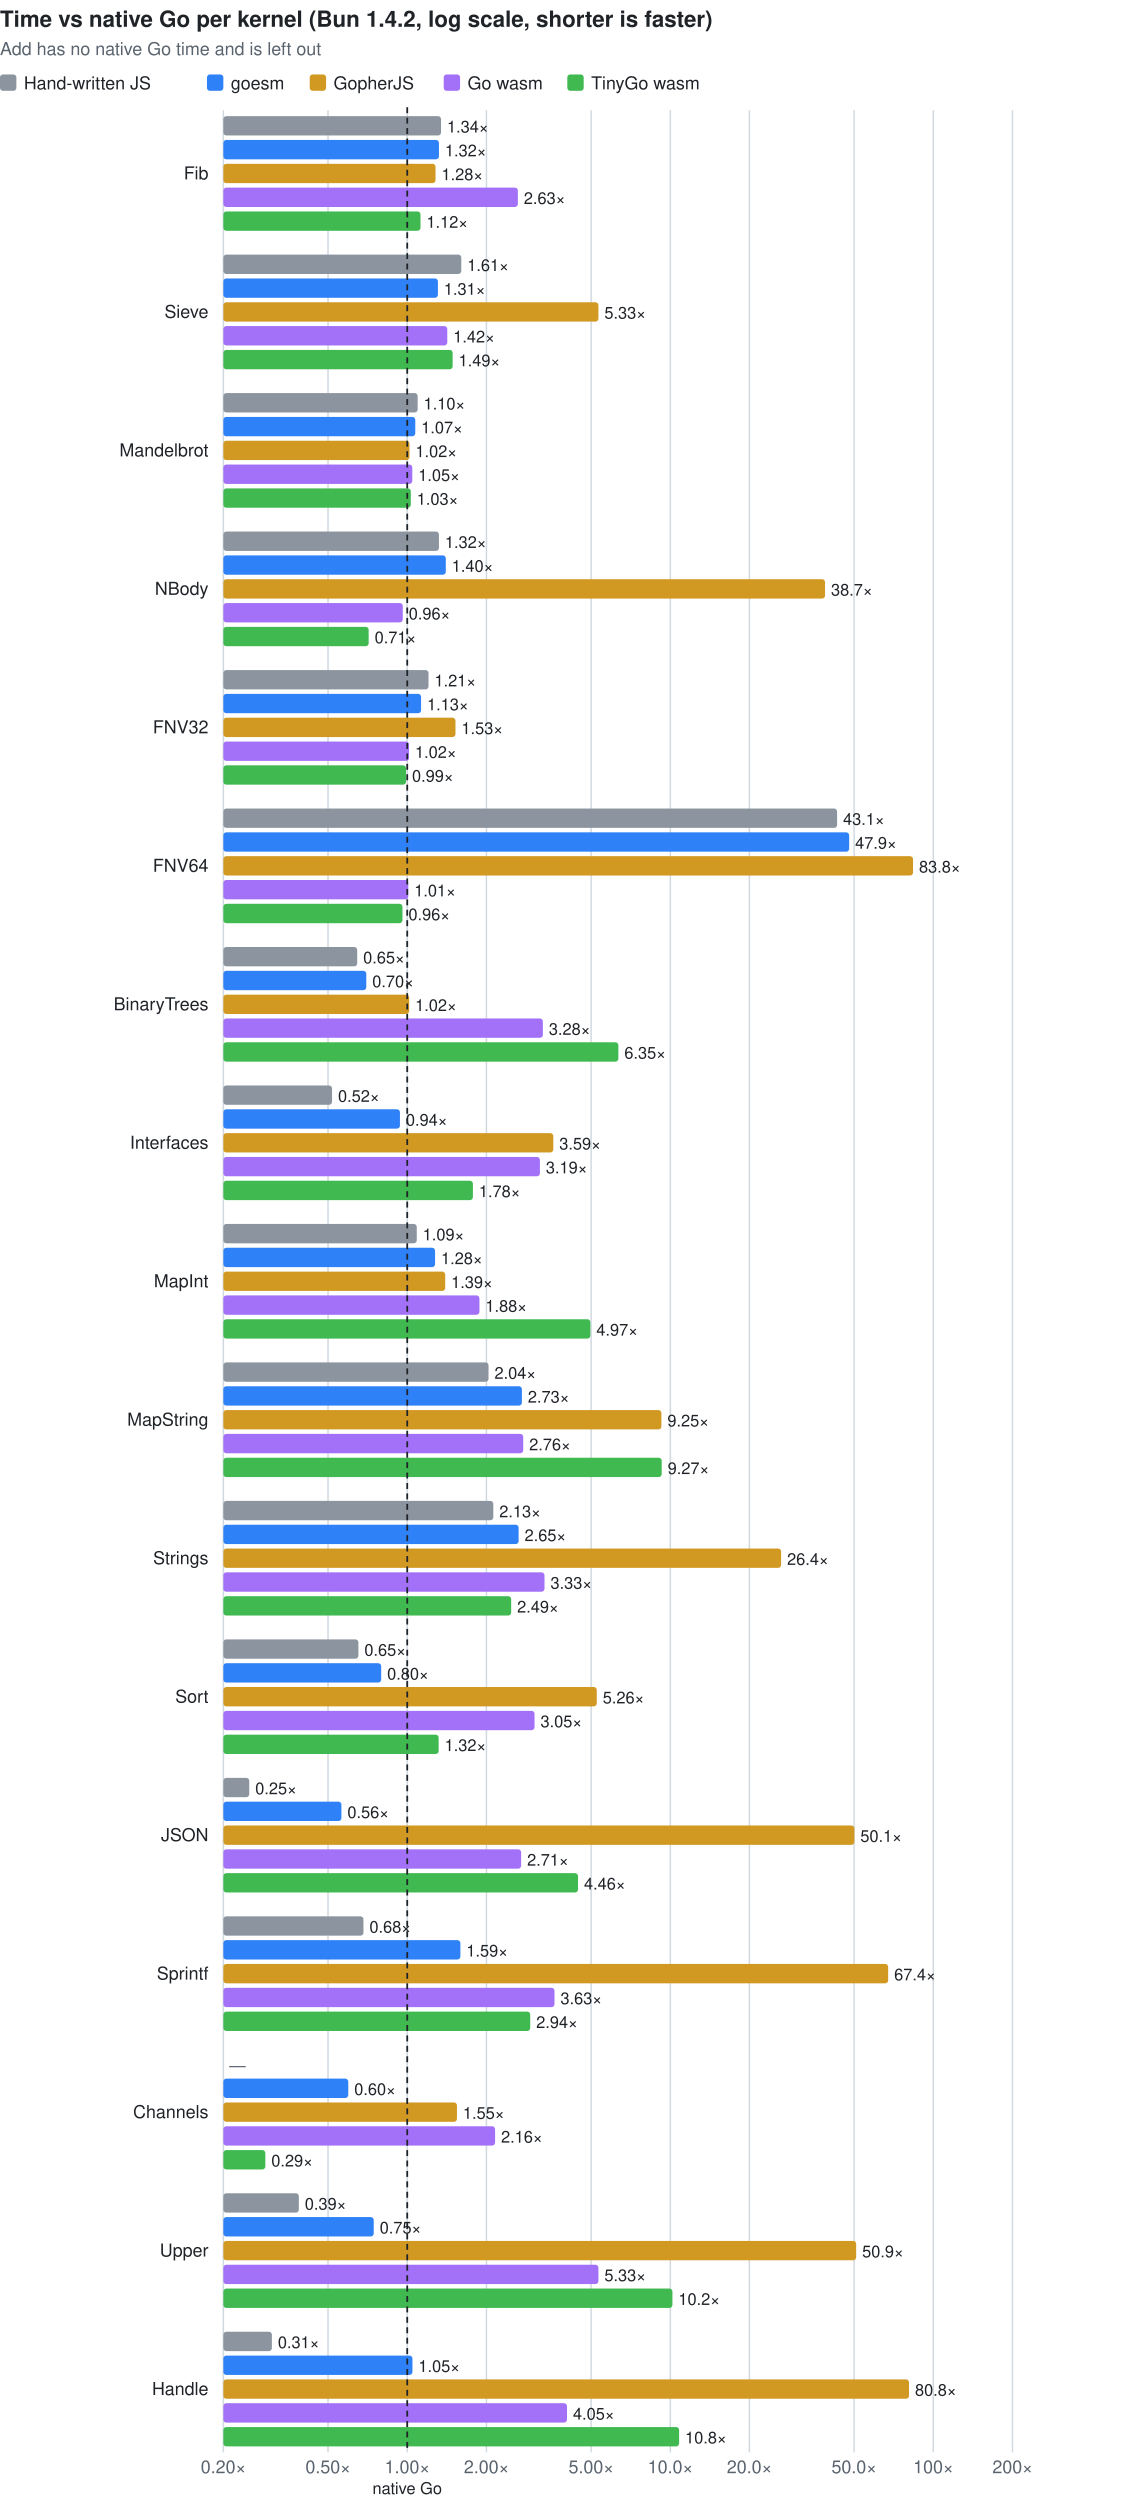
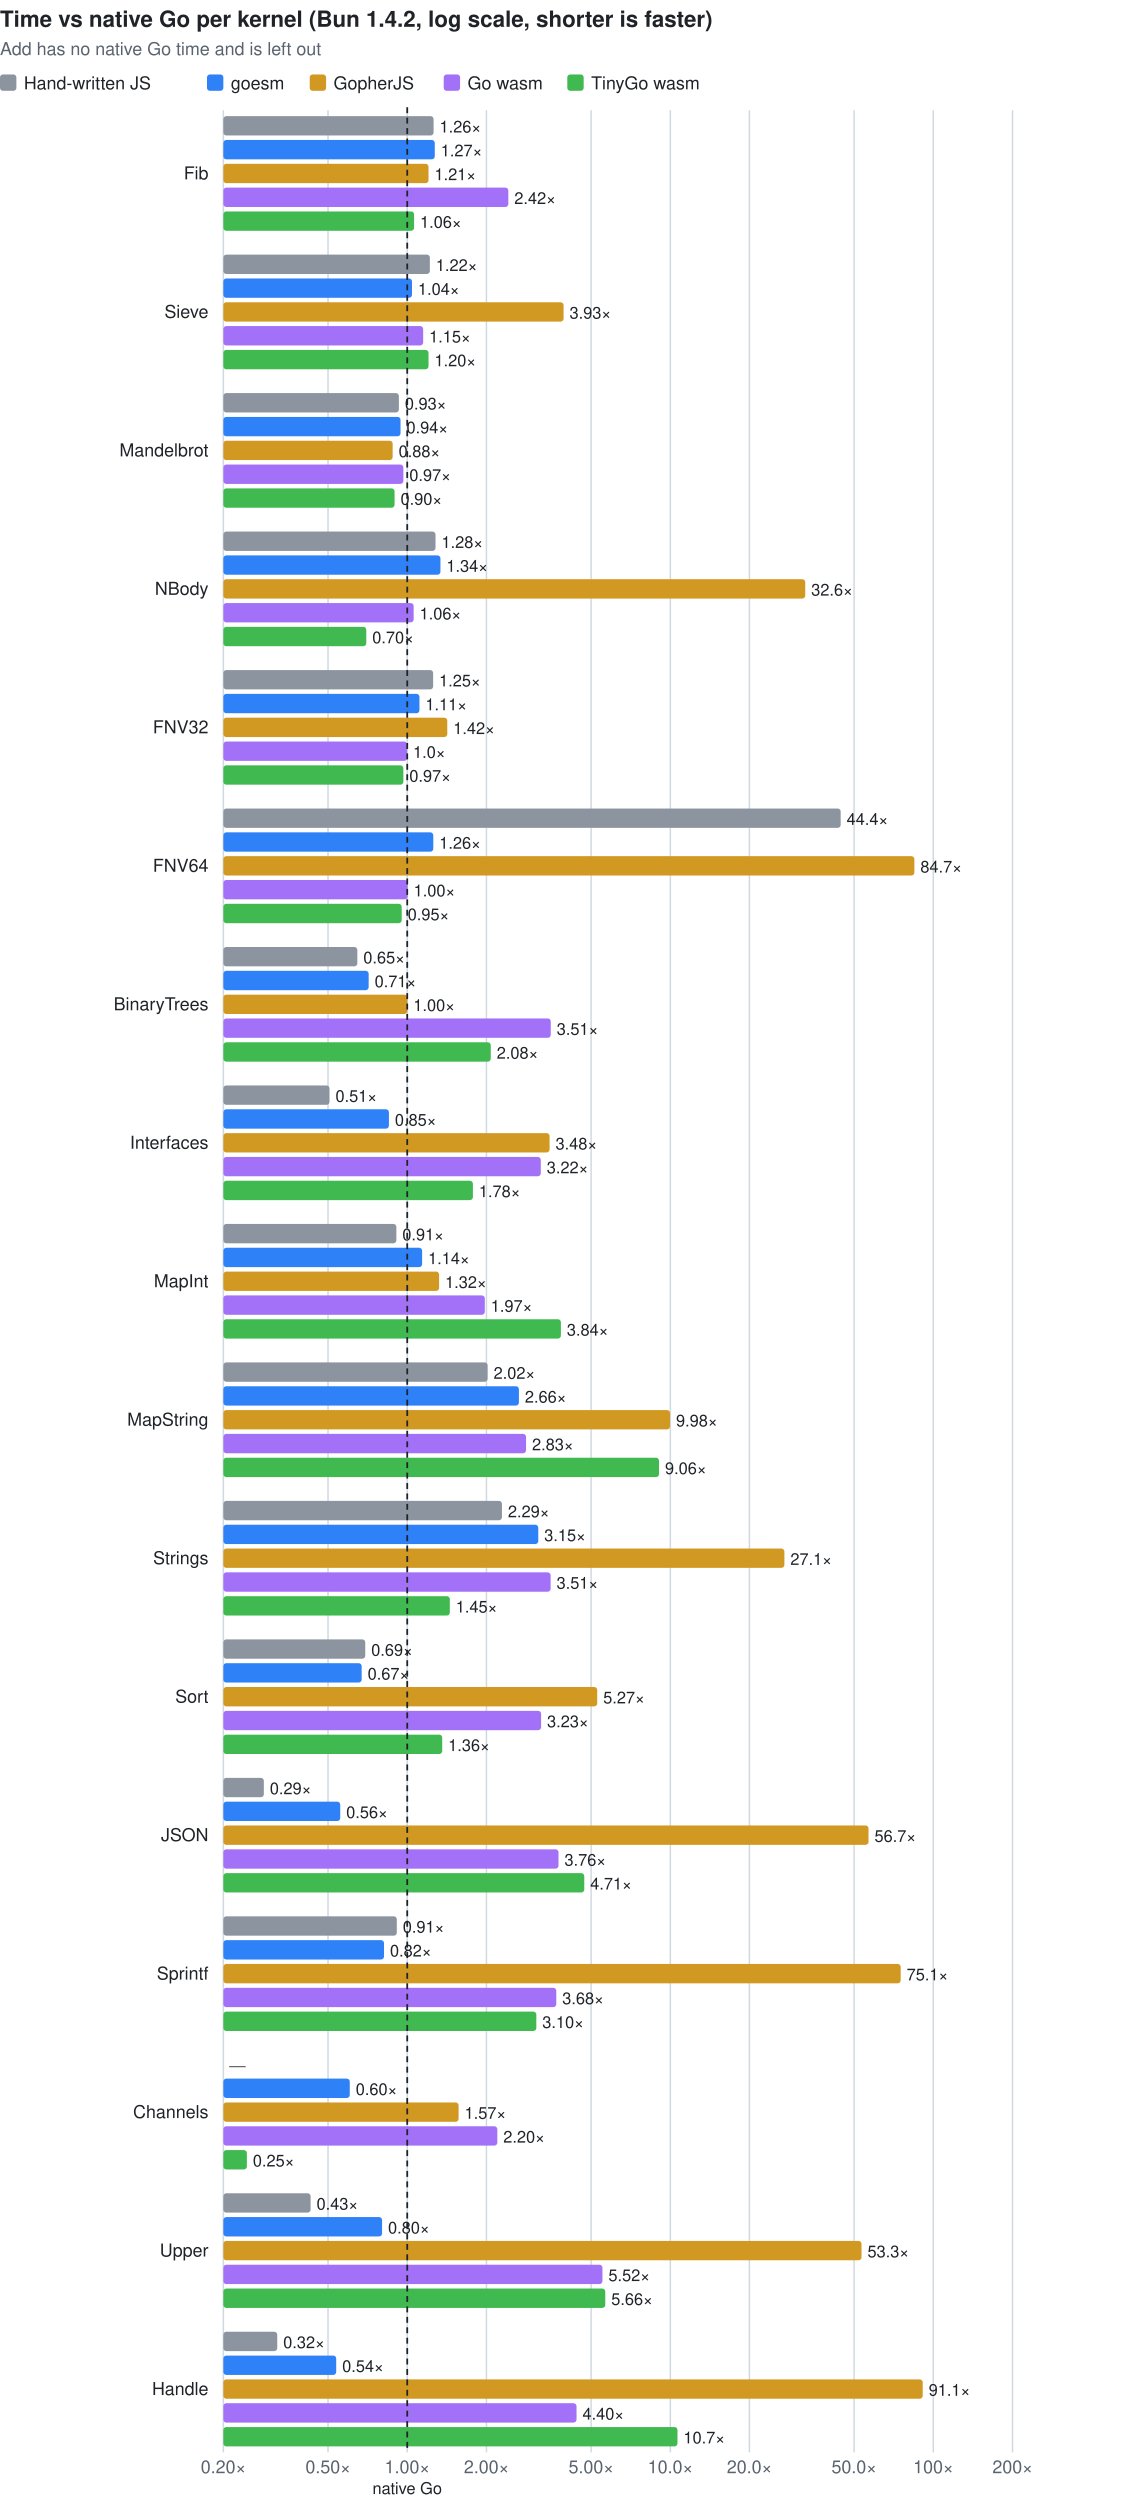
<svg xmlns="http://www.w3.org/2000/svg" width="760" height="1679" viewBox="0 0 760 1679" font-family="-apple-system, 'Segoe UI', Helvetica, Arial, 'Hiragino Sans', 'Noto Sans CJK JP', 'Yu Gothic', sans-serif" font-size="12">
  <style>.t{fill:#1f2328}.m{fill:#59636e}.g{stroke:#d1d9e0}.r{stroke:#1f2328}@media (prefers-color-scheme:dark){.t{fill:#f0f6fc}.m{fill:#9198a1}.g{stroke:#3d444d}.r{stroke:#f0f6fc}}</style>
  <text class="t" x="0" y="18" font-size="15" font-weight="600">Time vs native Go per kernel (Bun 1.4.2, log scale, shorter is faster)</text>
  <text class="m" x="0" y="37">Add has no native Go time and is left out</text>
  <rect x="0" y="50" width="11" height="11" rx="2" fill="#8c959f" />
  <text class="t" x="16" y="60">Hand-written JS</text>
  <rect x="139" y="50" width="11" height="11" rx="2" fill="#2f81f7" />
  <text class="t" x="155" y="60">goesm</text>
  <rect x="208" y="50" width="11" height="11" rx="2" fill="#d29922" />
  <text class="t" x="224" y="60">GopherJS</text>
  <rect x="298" y="50" width="11" height="11" rx="2" fill="#a371f7" />
  <text class="t" x="314" y="60">Go wasm</text>
  <rect x="381" y="50" width="11" height="11" rx="2" fill="#3fb950" />
  <text class="t" x="397" y="60">TinyGo wasm</text>
  <line class="g" x1="150.0" y1="74" x2="150.0" y2="1647" />
  <text class="m" x="150.0" y="1661" text-anchor="middle">0.20×</text>
  <line class="g" x1="220.3" y1="74" x2="220.3" y2="1647" />
  <text class="m" x="220.3" y="1661" text-anchor="middle">0.50×</text>
  <line class="g" x1="273.5" y1="74" x2="273.5" y2="1647" />
  <text class="m" x="273.5" y="1661" text-anchor="middle">1.00×</text>
  <line class="g" x1="326.7" y1="74" x2="326.7" y2="1647" />
  <text class="m" x="326.7" y="1661" text-anchor="middle">2.00×</text>
  <line class="g" x1="397.0" y1="74" x2="397.0" y2="1647" />
  <text class="m" x="397.0" y="1661" text-anchor="middle">5.00×</text>
  <line class="g" x1="450.2" y1="74" x2="450.2" y2="1647" />
  <text class="m" x="450.2" y="1661" text-anchor="middle">10.0×</text>
  <line class="g" x1="503.3" y1="74" x2="503.3" y2="1647" />
  <text class="m" x="503.3" y="1661" text-anchor="middle">20.0×</text>
  <line class="g" x1="573.6" y1="74" x2="573.6" y2="1647" />
  <text class="m" x="573.6" y="1661" text-anchor="middle">50.0×</text>
  <line class="g" x1="626.8" y1="74" x2="626.8" y2="1647" />
  <text class="m" x="626.8" y="1661" text-anchor="middle">100×</text>
  <line class="g" x1="680.0" y1="74" x2="680.0" y2="1647" />
  <text class="m" x="680.0" y="1661" text-anchor="middle">200×</text>
  <text class="t" x="140" y="120.5" text-anchor="end">Fib</text>
-   <rect x="150" y="78" width="146.2" height="13" rx="2" fill="#8c959f" />
-   <text class="t" x="300.2" y="89" font-size="11">1.34×</text>
-   <rect x="150" y="94" width="144.8" height="13" rx="2" fill="#2f81f7" />
-   <text class="t" x="298.8" y="105" font-size="11">1.32×</text>
-   <rect x="150" y="110" width="142.5" height="13" rx="2" fill="#d29922" />
-   <text class="t" x="296.5" y="121" font-size="11">1.28×</text>
-   <rect x="150" y="126" width="197.8" height="13" rx="2" fill="#a371f7" />
-   <text class="t" x="351.8" y="137" font-size="11">2.63×</text>
-   <rect x="150" y="142" width="132.4" height="13" rx="2" fill="#3fb950" />
-   <text class="t" x="286.4" y="153" font-size="11">1.12×</text>
+   <rect x="150" y="78" width="141.2" height="13" rx="2" fill="#8c959f" />
+   <text class="t" x="295.2" y="89" font-size="11">1.26×</text>
+   <rect x="150" y="94" width="142.0" height="13" rx="2" fill="#2f81f7" />
+   <text class="t" x="296.0" y="105" font-size="11">1.27×</text>
+   <rect x="150" y="110" width="137.8" height="13" rx="2" fill="#d29922" />
+   <text class="t" x="291.8" y="121" font-size="11">1.21×</text>
+   <rect x="150" y="126" width="191.4" height="13" rx="2" fill="#a371f7" />
+   <text class="t" x="345.4" y="137" font-size="11">2.42×</text>
+   <rect x="150" y="142" width="128.1" height="13" rx="2" fill="#3fb950" />
+   <text class="t" x="282.1" y="153" font-size="11">1.06×</text>
  <text class="t" x="140" y="213.5" text-anchor="end">Sieve</text>
-   <rect x="150" y="171" width="159.8" height="13" rx="2" fill="#8c959f" />
-   <text class="t" x="313.8" y="182" font-size="11">1.61×</text>
-   <rect x="150" y="187" width="144.1" height="13" rx="2" fill="#2f81f7" />
-   <text class="t" x="298.1" y="198" font-size="11">1.31×</text>
-   <rect x="150" y="203" width="251.9" height="13" rx="2" fill="#d29922" />
-   <text class="t" x="405.9" y="214" font-size="11">5.33×</text>
-   <rect x="150" y="219" width="150.4" height="13" rx="2" fill="#a371f7" />
-   <text class="t" x="304.4" y="230" font-size="11">1.42×</text>
-   <rect x="150" y="235" width="154.0" height="13" rx="2" fill="#3fb950" />
-   <text class="t" x="308.0" y="246" font-size="11">1.49×</text>
+   <rect x="150" y="171" width="138.7" height="13" rx="2" fill="#8c959f" />
+   <text class="t" x="292.7" y="182" font-size="11">1.22×</text>
+   <rect x="150" y="187" width="126.7" height="13" rx="2" fill="#2f81f7" />
+   <text class="t" x="280.7" y="198" font-size="11">1.04×</text>
+   <rect x="150" y="203" width="228.5" height="13" rx="2" fill="#d29922" />
+   <text class="t" x="382.5" y="214" font-size="11">3.93×</text>
+   <rect x="150" y="219" width="134.2" height="13" rx="2" fill="#a371f7" />
+   <text class="t" x="288.2" y="230" font-size="11">1.15×</text>
+   <rect x="150" y="235" width="137.8" height="13" rx="2" fill="#3fb950" />
+   <text class="t" x="291.8" y="246" font-size="11">1.20×</text>
  <text class="t" x="140" y="306.5" text-anchor="end">Mandelbrot</text>
-   <rect x="150" y="264" width="130.5" height="13" rx="2" fill="#8c959f" />
-   <text class="t" x="284.5" y="275" font-size="11">1.10×</text>
-   <rect x="150" y="280" width="128.9" height="13" rx="2" fill="#2f81f7" />
-   <text class="t" x="282.9" y="291" font-size="11">1.07×</text>
-   <rect x="150" y="296" width="125.0" height="13" rx="2" fill="#d29922" />
-   <text class="t" x="279.0" y="307" font-size="11">1.02×</text>
-   <rect x="150" y="312" width="126.9" height="13" rx="2" fill="#a371f7" />
-   <text class="t" x="280.9" y="323" font-size="11">1.05×</text>
-   <rect x="150" y="328" width="125.9" height="13" rx="2" fill="#3fb950" />
-   <text class="t" x="279.9" y="339" font-size="11">1.03×</text>
+   <rect x="150" y="264" width="117.9" height="13" rx="2" fill="#8c959f" />
+   <text class="t" x="271.9" y="275" font-size="11">0.93×</text>
+   <rect x="150" y="280" width="119.0" height="13" rx="2" fill="#2f81f7" />
+   <text class="t" x="273.0" y="291" font-size="11">0.94×</text>
+   <rect x="150" y="296" width="113.7" height="13" rx="2" fill="#d29922" />
+   <text class="t" x="267.7" y="307" font-size="11">0.88×</text>
+   <rect x="150" y="312" width="120.9" height="13" rx="2" fill="#a371f7" />
+   <text class="t" x="274.9" y="323" font-size="11">0.97×</text>
+   <rect x="150" y="328" width="115.0" height="13" rx="2" fill="#3fb950" />
+   <text class="t" x="269.0" y="339" font-size="11">0.90×</text>
  <text class="t" x="140" y="399.5" text-anchor="end">NBody</text>
-   <rect x="150" y="357" width="144.8" height="13" rx="2" fill="#8c959f" />
-   <text class="t" x="298.8" y="368" font-size="11">1.32×</text>
-   <rect x="150" y="373" width="149.4" height="13" rx="2" fill="#2f81f7" />
-   <text class="t" x="303.4" y="384" font-size="11">1.40×</text>
-   <rect x="150" y="389" width="404.1" height="13" rx="2" fill="#d29922" />
-   <text class="t" x="558.1" y="400" font-size="11">38.7×</text>
-   <rect x="150" y="405" width="120.5" height="13" rx="2" fill="#a371f7" />
-   <text class="t" x="274.5" y="416" font-size="11">0.96×</text>
-   <rect x="150" y="421" width="97.6" height="13" rx="2" fill="#3fb950" />
-   <text class="t" x="251.6" y="432" font-size="11">0.71×</text>
+   <rect x="150" y="357" width="142.5" height="13" rx="2" fill="#8c959f" />
+   <text class="t" x="296.5" y="368" font-size="11">1.28×</text>
+   <rect x="150" y="373" width="145.8" height="13" rx="2" fill="#2f81f7" />
+   <text class="t" x="299.8" y="384" font-size="11">1.34×</text>
+   <rect x="150" y="389" width="390.8" height="13" rx="2" fill="#d29922" />
+   <text class="t" x="544.8" y="400" font-size="11">32.6×</text>
+   <rect x="150" y="405" width="127.8" height="13" rx="2" fill="#a371f7" />
+   <text class="t" x="281.8" y="416" font-size="11">1.06×</text>
+   <rect x="150" y="421" width="96.0" height="13" rx="2" fill="#3fb950" />
+   <text class="t" x="250.0" y="432" font-size="11">0.70×</text>
  <text class="t" x="140" y="492.5" text-anchor="end">FNV32</text>
-   <rect x="150" y="450" width="137.8" height="13" rx="2" fill="#8c959f" />
-   <text class="t" x="291.8" y="461" font-size="11">1.21×</text>
-   <rect x="150" y="466" width="132.8" height="13" rx="2" fill="#2f81f7" />
-   <text class="t" x="286.8" y="477" font-size="11">1.13×</text>
-   <rect x="150" y="482" width="155.9" height="13" rx="2" fill="#d29922" />
-   <text class="t" x="309.9" y="493" font-size="11">1.53×</text>
-   <rect x="150" y="498" width="124.7" height="13" rx="2" fill="#a371f7" />
-   <text class="t" x="278.7" y="509" font-size="11">1.02×</text>
-   <rect x="150" y="514" width="122.7" height="13" rx="2" fill="#3fb950" />
-   <text class="t" x="276.7" y="525" font-size="11">0.99×</text>
+   <rect x="150" y="450" width="140.9" height="13" rx="2" fill="#8c959f" />
+   <text class="t" x="294.9" y="461" font-size="11">1.25×</text>
+   <rect x="150" y="466" width="131.7" height="13" rx="2" fill="#2f81f7" />
+   <text class="t" x="285.7" y="477" font-size="11">1.11×</text>
+   <rect x="150" y="482" width="150.4" height="13" rx="2" fill="#d29922" />
+   <text class="t" x="304.4" y="493" font-size="11">1.42×</text>
+   <rect x="150" y="498" width="123.4" height="13" rx="2" fill="#a371f7" />
+   <text class="t" x="277.4" y="509" font-size="11">1.0×</text>
+   <rect x="150" y="514" width="120.9" height="13" rx="2" fill="#3fb950" />
+   <text class="t" x="274.9" y="525" font-size="11">0.97×</text>
  <text class="t" x="140" y="585.5" text-anchor="end">FNV64</text>
-   <rect x="150" y="543" width="412.2" height="13" rx="2" fill="#8c959f" />
-   <text class="t" x="566.2" y="554" font-size="11">43.1×</text>
-   <rect x="150" y="559" width="420.3" height="13" rx="2" fill="#2f81f7" />
-   <text class="t" x="574.3" y="570" font-size="11">47.9×</text>
-   <rect x="150" y="575" width="463.2" height="13" rx="2" fill="#d29922" />
-   <text class="t" x="617.2" y="586" font-size="11">83.8×</text>
-   <rect x="150" y="591" width="124.2" height="13" rx="2" fill="#a371f7" />
-   <text class="t" x="278.2" y="602" font-size="11">1.01×</text>
-   <rect x="150" y="607" width="120.3" height="13" rx="2" fill="#3fb950" />
-   <text class="t" x="274.3" y="618" font-size="11">0.96×</text>
+   <rect x="150" y="543" width="414.6" height="13" rx="2" fill="#8c959f" />
+   <text class="t" x="568.6" y="554" font-size="11">44.4×</text>
+   <rect x="150" y="559" width="141.0" height="13" rx="2" fill="#2f81f7" />
+   <text class="t" x="295.0" y="570" font-size="11">1.26×</text>
+   <rect x="150" y="575" width="464.1" height="13" rx="2" fill="#d29922" />
+   <text class="t" x="618.1" y="586" font-size="11">84.7×</text>
+   <rect x="150" y="591" width="123.8" height="13" rx="2" fill="#a371f7" />
+   <text class="t" x="277.8" y="602" font-size="11">1.00×</text>
+   <rect x="150" y="607" width="119.8" height="13" rx="2" fill="#3fb950" />
+   <text class="t" x="273.8" y="618" font-size="11">0.95×</text>
  <text class="t" x="140" y="678.5" text-anchor="end">BinaryTrees</text>
-   <rect x="150" y="636" width="89.9" height="13" rx="2" fill="#8c959f" />
-   <text class="t" x="243.9" y="647" font-size="11">0.65×</text>
-   <rect x="150" y="652" width="96.0" height="13" rx="2" fill="#2f81f7" />
-   <text class="t" x="250.0" y="663" font-size="11">0.70×</text>
-   <rect x="150" y="668" width="124.8" height="13" rx="2" fill="#d29922" />
-   <text class="t" x="278.8" y="679" font-size="11">1.02×</text>
-   <rect x="150" y="684" width="214.6" height="13" rx="2" fill="#a371f7" />
-   <text class="t" x="368.6" y="695" font-size="11">3.28×</text>
-   <rect x="150" y="700" width="265.3" height="13" rx="2" fill="#3fb950" />
-   <text class="t" x="419.3" y="711" font-size="11">6.35×</text>
+   <rect x="150" y="636" width="90.0" height="13" rx="2" fill="#8c959f" />
+   <text class="t" x="244.0" y="647" font-size="11">0.65×</text>
+   <rect x="150" y="652" width="97.6" height="13" rx="2" fill="#2f81f7" />
+   <text class="t" x="251.6" y="663" font-size="11">0.71×</text>
+   <rect x="150" y="668" width="123.6" height="13" rx="2" fill="#d29922" />
+   <text class="t" x="277.6" y="679" font-size="11">1.00×</text>
+   <rect x="150" y="684" width="219.9" height="13" rx="2" fill="#a371f7" />
+   <text class="t" x="373.9" y="695" font-size="11">3.51×</text>
+   <rect x="150" y="700" width="179.6" height="13" rx="2" fill="#3fb950" />
+   <text class="t" x="333.6" y="711" font-size="11">2.08×</text>
  <text class="t" x="140" y="771.5" text-anchor="end">Interfaces</text>
-   <rect x="150" y="729" width="73.0" height="13" rx="2" fill="#8c959f" />
-   <text class="t" x="227.0" y="740" font-size="11">0.52×</text>
-   <rect x="150" y="745" width="118.6" height="13" rx="2" fill="#2f81f7" />
-   <text class="t" x="272.6" y="756" font-size="11">0.94×</text>
-   <rect x="150" y="761" width="221.6" height="13" rx="2" fill="#d29922" />
-   <text class="t" x="375.6" y="772" font-size="11">3.59×</text>
-   <rect x="150" y="777" width="212.6" height="13" rx="2" fill="#a371f7" />
-   <text class="t" x="366.6" y="788" font-size="11">3.19×</text>
+   <rect x="150" y="729" width="71.3" height="13" rx="2" fill="#8c959f" />
+   <text class="t" x="225.3" y="740" font-size="11">0.51×</text>
+   <rect x="150" y="745" width="111.2" height="13" rx="2" fill="#2f81f7" />
+   <text class="t" x="265.2" y="756" font-size="11">0.85×</text>
+   <rect x="150" y="761" width="219.1" height="13" rx="2" fill="#d29922" />
+   <text class="t" x="373.1" y="772" font-size="11">3.48×</text>
+   <rect x="150" y="777" width="213.2" height="13" rx="2" fill="#a371f7" />
+   <text class="t" x="367.2" y="788" font-size="11">3.22×</text>
  <rect x="150" y="793" width="167.6" height="13" rx="2" fill="#3fb950" />
  <text class="t" x="321.6" y="804" font-size="11">1.78×</text>
  <text class="t" x="140" y="864.5" text-anchor="end">MapInt</text>
-   <rect x="150" y="822" width="129.9" height="13" rx="2" fill="#8c959f" />
-   <text class="t" x="283.9" y="833" font-size="11">1.09×</text>
-   <rect x="150" y="838" width="142.2" height="13" rx="2" fill="#2f81f7" />
-   <text class="t" x="296.2" y="849" font-size="11">1.28×</text>
-   <rect x="150" y="854" width="149.0" height="13" rx="2" fill="#d29922" />
-   <text class="t" x="303.0" y="865" font-size="11">1.39×</text>
-   <rect x="150" y="870" width="172.0" height="13" rx="2" fill="#a371f7" />
-   <text class="t" x="326.0" y="881" font-size="11">1.88×</text>
-   <rect x="150" y="886" width="246.5" height="13" rx="2" fill="#3fb950" />
-   <text class="t" x="400.5" y="897" font-size="11">4.97×</text>
+   <rect x="150" y="822" width="116.2" height="13" rx="2" fill="#8c959f" />
+   <text class="t" x="270.2" y="833" font-size="11">0.91×</text>
+   <rect x="150" y="838" width="133.5" height="13" rx="2" fill="#2f81f7" />
+   <text class="t" x="287.5" y="849" font-size="11">1.14×</text>
+   <rect x="150" y="854" width="144.9" height="13" rx="2" fill="#d29922" />
+   <text class="t" x="298.9" y="865" font-size="11">1.32×</text>
+   <rect x="150" y="870" width="175.6" height="13" rx="2" fill="#a371f7" />
+   <text class="t" x="329.6" y="881" font-size="11">1.97×</text>
+   <rect x="150" y="886" width="226.7" height="13" rx="2" fill="#3fb950" />
+   <text class="t" x="380.7" y="897" font-size="11">3.84×</text>
  <text class="t" x="140" y="957.5" text-anchor="end">MapString</text>
-   <rect x="150" y="915" width="178.1" height="13" rx="2" fill="#8c959f" />
-   <text class="t" x="332.1" y="926" font-size="11">2.04×</text>
-   <rect x="150" y="931" width="200.5" height="13" rx="2" fill="#2f81f7" />
-   <text class="t" x="354.5" y="942" font-size="11">2.73×</text>
-   <rect x="150" y="947" width="294.2" height="13" rx="2" fill="#d29922" />
-   <text class="t" x="448.2" y="958" font-size="11">9.25×</text>
-   <rect x="150" y="963" width="201.4" height="13" rx="2" fill="#a371f7" />
-   <text class="t" x="355.4" y="974" font-size="11">2.76×</text>
-   <rect x="150" y="979" width="294.4" height="13" rx="2" fill="#3fb950" />
-   <text class="t" x="448.4" y="990" font-size="11">9.27×</text>
+   <rect x="150" y="915" width="177.5" height="13" rx="2" fill="#8c959f" />
+   <text class="t" x="331.5" y="926" font-size="11">2.02×</text>
+   <rect x="150" y="931" width="198.5" height="13" rx="2" fill="#2f81f7" />
+   <text class="t" x="352.5" y="942" font-size="11">2.66×</text>
+   <rect x="150" y="947" width="300.0" height="13" rx="2" fill="#d29922" />
+   <text class="t" x="454.0" y="958" font-size="11">9.98×</text>
+   <rect x="150" y="963" width="203.3" height="13" rx="2" fill="#a371f7" />
+   <text class="t" x="357.3" y="974" font-size="11">2.83×</text>
+   <rect x="150" y="979" width="292.6" height="13" rx="2" fill="#3fb950" />
+   <text class="t" x="446.6" y="990" font-size="11">9.06×</text>
  <text class="t" x="140" y="1050.5" text-anchor="end">Strings</text>
-   <rect x="150" y="1008" width="181.3" height="13" rx="2" fill="#8c959f" />
-   <text class="t" x="335.3" y="1019" font-size="11">2.13×</text>
-   <rect x="150" y="1024" width="198.3" height="13" rx="2" fill="#2f81f7" />
-   <text class="t" x="352.3" y="1035" font-size="11">2.65×</text>
-   <rect x="150" y="1040" width="374.6" height="13" rx="2" fill="#d29922" />
-   <text class="t" x="528.6" y="1051" font-size="11">26.4×</text>
-   <rect x="150" y="1056" width="215.7" height="13" rx="2" fill="#a371f7" />
-   <text class="t" x="369.7" y="1067" font-size="11">3.33×</text>
-   <rect x="150" y="1072" width="193.3" height="13" rx="2" fill="#3fb950" />
-   <text class="t" x="347.3" y="1083" font-size="11">2.49×</text>
+   <rect x="150" y="1008" width="187.1" height="13" rx="2" fill="#8c959f" />
+   <text class="t" x="341.1" y="1019" font-size="11">2.29×</text>
+   <rect x="150" y="1024" width="211.5" height="13" rx="2" fill="#2f81f7" />
+   <text class="t" x="365.5" y="1035" font-size="11">3.15×</text>
+   <rect x="150" y="1040" width="376.8" height="13" rx="2" fill="#d29922" />
+   <text class="t" x="530.8" y="1051" font-size="11">27.1×</text>
+   <rect x="150" y="1056" width="219.8" height="13" rx="2" fill="#a371f7" />
+   <text class="t" x="373.8" y="1067" font-size="11">3.51×</text>
+   <rect x="150" y="1072" width="152.1" height="13" rx="2" fill="#3fb950" />
+   <text class="t" x="306.1" y="1083" font-size="11">1.45×</text>
  <text class="t" x="140" y="1143.5" text-anchor="end">Sort</text>
-   <rect x="150" y="1101" width="90.7" height="13" rx="2" fill="#8c959f" />
-   <text class="t" x="244.7" y="1112" font-size="11">0.65×</text>
-   <rect x="150" y="1117" width="106.0" height="13" rx="2" fill="#2f81f7" />
-   <text class="t" x="260.0" y="1128" font-size="11">0.80×</text>
-   <rect x="150" y="1133" width="250.8" height="13" rx="2" fill="#d29922" />
-   <text class="t" x="404.8" y="1144" font-size="11">5.26×</text>
-   <rect x="150" y="1149" width="209.0" height="13" rx="2" fill="#a371f7" />
-   <text class="t" x="363.0" y="1160" font-size="11">3.05×</text>
-   <rect x="150" y="1165" width="144.6" height="13" rx="2" fill="#3fb950" />
-   <text class="t" x="298.6" y="1176" font-size="11">1.32×</text>
+   <rect x="150" y="1101" width="95.3" height="13" rx="2" fill="#8c959f" />
+   <text class="t" x="249.3" y="1112" font-size="11">0.69×</text>
+   <rect x="150" y="1117" width="92.9" height="13" rx="2" fill="#2f81f7" />
+   <text class="t" x="246.9" y="1128" font-size="11">0.67×</text>
+   <rect x="150" y="1133" width="251.1" height="13" rx="2" fill="#d29922" />
+   <text class="t" x="405.1" y="1144" font-size="11">5.27×</text>
+   <rect x="150" y="1149" width="213.4" height="13" rx="2" fill="#a371f7" />
+   <text class="t" x="367.4" y="1160" font-size="11">3.23×</text>
+   <rect x="150" y="1165" width="147.0" height="13" rx="2" fill="#3fb950" />
+   <text class="t" x="301.0" y="1176" font-size="11">1.36×</text>
  <text class="t" x="140" y="1236.5" text-anchor="end">JSON</text>
-   <rect x="150" y="1194" width="17.4" height="13" rx="2" fill="#8c959f" />
-   <text class="t" x="171.4" y="1205" font-size="11">0.25×</text>
-   <rect x="150" y="1210" width="79.3" height="13" rx="2" fill="#2f81f7" />
-   <text class="t" x="233.3" y="1221" font-size="11">0.56×</text>
-   <rect x="150" y="1226" width="423.8" height="13" rx="2" fill="#d29922" />
-   <text class="t" x="577.8" y="1237" font-size="11">50.1×</text>
-   <rect x="150" y="1242" width="200.0" height="13" rx="2" fill="#a371f7" />
-   <text class="t" x="354.0" y="1253" font-size="11">2.71×</text>
-   <rect x="150" y="1258" width="238.2" height="13" rx="2" fill="#3fb950" />
-   <text class="t" x="392.2" y="1269" font-size="11">4.46×</text>
+   <rect x="150" y="1194" width="27.2" height="13" rx="2" fill="#8c959f" />
+   <text class="t" x="181.2" y="1205" font-size="11">0.29×</text>
+   <rect x="150" y="1210" width="78.5" height="13" rx="2" fill="#2f81f7" />
+   <text class="t" x="232.5" y="1221" font-size="11">0.56×</text>
+   <rect x="150" y="1226" width="433.3" height="13" rx="2" fill="#d29922" />
+   <text class="t" x="587.3" y="1237" font-size="11">56.7×</text>
+   <rect x="150" y="1242" width="225.1" height="13" rx="2" fill="#a371f7" />
+   <text class="t" x="379.1" y="1253" font-size="11">3.76×</text>
+   <rect x="150" y="1258" width="242.4" height="13" rx="2" fill="#3fb950" />
+   <text class="t" x="396.4" y="1269" font-size="11">4.71×</text>
  <text class="t" x="140" y="1329.5" text-anchor="end">Sprintf</text>
-   <rect x="150" y="1287" width="94.1" height="13" rx="2" fill="#8c959f" />
-   <text class="t" x="248.1" y="1298" font-size="11">0.68×</text>
-   <rect x="150" y="1303" width="159.2" height="13" rx="2" fill="#2f81f7" />
-   <text class="t" x="313.2" y="1314" font-size="11">1.59×</text>
-   <rect x="150" y="1319" width="446.5" height="13" rx="2" fill="#d29922" />
-   <text class="t" x="600.5" y="1330" font-size="11">67.4×</text>
-   <rect x="150" y="1335" width="222.4" height="13" rx="2" fill="#a371f7" />
-   <text class="t" x="376.4" y="1346" font-size="11">3.63×</text>
-   <rect x="150" y="1351" width="206.1" height="13" rx="2" fill="#3fb950" />
-   <text class="t" x="360.1" y="1362" font-size="11">2.94×</text>
+   <rect x="150" y="1287" width="116.5" height="13" rx="2" fill="#8c959f" />
+   <text class="t" x="270.5" y="1298" font-size="11">0.91×</text>
+   <rect x="150" y="1303" width="107.9" height="13" rx="2" fill="#2f81f7" />
+   <text class="t" x="261.9" y="1314" font-size="11">0.82×</text>
+   <rect x="150" y="1319" width="454.9" height="13" rx="2" fill="#d29922" />
+   <text class="t" x="608.9" y="1330" font-size="11">75.1×</text>
+   <rect x="150" y="1335" width="223.6" height="13" rx="2" fill="#a371f7" />
+   <text class="t" x="377.6" y="1346" font-size="11">3.68×</text>
+   <rect x="150" y="1351" width="210.2" height="13" rx="2" fill="#3fb950" />
+   <text class="t" x="364.2" y="1362" font-size="11">3.10×</text>
  <text class="t" x="140" y="1422.5" text-anchor="end">Channels</text>
  <text class="m" x="154" y="1391" font-size="11">—</text>
-   <rect x="150" y="1396" width="83.9" height="13" rx="2" fill="#2f81f7" />
-   <text class="t" x="237.9" y="1407" font-size="11">0.60×</text>
-   <rect x="150" y="1412" width="156.9" height="13" rx="2" fill="#d29922" />
-   <text class="t" x="310.9" y="1423" font-size="11">1.55×</text>
-   <rect x="150" y="1428" width="182.5" height="13" rx="2" fill="#a371f7" />
-   <text class="t" x="336.5" y="1439" font-size="11">2.16×</text>
-   <rect x="150" y="1444" width="28.2" height="13" rx="2" fill="#3fb950" />
-   <text class="t" x="182.2" y="1455" font-size="11">0.29×</text>
+   <rect x="150" y="1396" width="84.9" height="13" rx="2" fill="#2f81f7" />
+   <text class="t" x="238.9" y="1407" font-size="11">0.60×</text>
+   <rect x="150" y="1412" width="158.0" height="13" rx="2" fill="#d29922" />
+   <text class="t" x="312.0" y="1423" font-size="11">1.57×</text>
+   <rect x="150" y="1428" width="184.0" height="13" rx="2" fill="#a371f7" />
+   <text class="t" x="338.0" y="1439" font-size="11">2.20×</text>
+   <rect x="150" y="1444" width="15.8" height="13" rx="2" fill="#3fb950" />
+   <text class="t" x="169.8" y="1455" font-size="11">0.25×</text>
  <text class="t" x="140" y="1515.5" text-anchor="end">Upper</text>
-   <rect x="150" y="1473" width="50.7" height="13" rx="2" fill="#8c959f" />
-   <text class="t" x="204.7" y="1484" font-size="11">0.39×</text>
-   <rect x="150" y="1489" width="101.0" height="13" rx="2" fill="#2f81f7" />
-   <text class="t" x="255.0" y="1500" font-size="11">0.75×</text>
-   <rect x="150" y="1505" width="425.0" height="13" rx="2" fill="#d29922" />
-   <text class="t" x="579.0" y="1516" font-size="11">50.9×</text>
-   <rect x="150" y="1521" width="251.9" height="13" rx="2" fill="#a371f7" />
-   <text class="t" x="405.9" y="1532" font-size="11">5.33×</text>
-   <rect x="150" y="1537" width="301.6" height="13" rx="2" fill="#3fb950" />
-   <text class="t" x="455.6" y="1548" font-size="11">10.2×</text>
+   <rect x="150" y="1473" width="58.6" height="13" rx="2" fill="#8c959f" />
+   <text class="t" x="212.6" y="1484" font-size="11">0.43×</text>
+   <rect x="150" y="1489" width="106.6" height="13" rx="2" fill="#2f81f7" />
+   <text class="t" x="260.6" y="1500" font-size="11">0.80×</text>
+   <rect x="150" y="1505" width="428.6" height="13" rx="2" fill="#d29922" />
+   <text class="t" x="582.6" y="1516" font-size="11">53.3×</text>
+   <rect x="150" y="1521" width="254.6" height="13" rx="2" fill="#a371f7" />
+   <text class="t" x="408.6" y="1532" font-size="11">5.52×</text>
+   <rect x="150" y="1537" width="256.5" height="13" rx="2" fill="#3fb950" />
+   <text class="t" x="410.5" y="1548" font-size="11">5.66×</text>
  <text class="t" x="140" y="1608.5" text-anchor="end">Handle</text>
-   <rect x="150" y="1566" width="32.6" height="13" rx="2" fill="#8c959f" />
-   <text class="t" x="186.6" y="1577" font-size="11">0.31×</text>
-   <rect x="150" y="1582" width="127.0" height="13" rx="2" fill="#2f81f7" />
-   <text class="t" x="281.0" y="1593" font-size="11">1.05×</text>
-   <rect x="150" y="1598" width="460.5" height="13" rx="2" fill="#d29922" />
-   <text class="t" x="614.5" y="1609" font-size="11">80.8×</text>
-   <rect x="150" y="1614" width="230.8" height="13" rx="2" fill="#a371f7" />
-   <text class="t" x="384.8" y="1625" font-size="11">4.05×</text>
-   <rect x="150" y="1630" width="306.1" height="13" rx="2" fill="#3fb950" />
-   <text class="t" x="460.1" y="1641" font-size="11">10.8×</text>
+   <rect x="150" y="1566" width="36.2" height="13" rx="2" fill="#8c959f" />
+   <text class="t" x="190.2" y="1577" font-size="11">0.32×</text>
+   <rect x="150" y="1582" width="75.8" height="13" rx="2" fill="#2f81f7" />
+   <text class="t" x="229.8" y="1593" font-size="11">0.54×</text>
+   <rect x="150" y="1598" width="469.7" height="13" rx="2" fill="#d29922" />
+   <text class="t" x="623.7" y="1609" font-size="11">91.1×</text>
+   <rect x="150" y="1614" width="237.2" height="13" rx="2" fill="#a371f7" />
+   <text class="t" x="391.2" y="1625" font-size="11">4.40×</text>
+   <rect x="150" y="1630" width="305.0" height="13" rx="2" fill="#3fb950" />
+   <text class="t" x="459.0" y="1641" font-size="11">10.7×</text>
  <line class="r" x1="273.5" y1="72" x2="273.5" y2="1647" stroke-dasharray="4 3" stroke-width="1.2" />
  <text class="t" x="273.5" y="1675" text-anchor="middle" font-size="11">native Go</text>
</svg>
